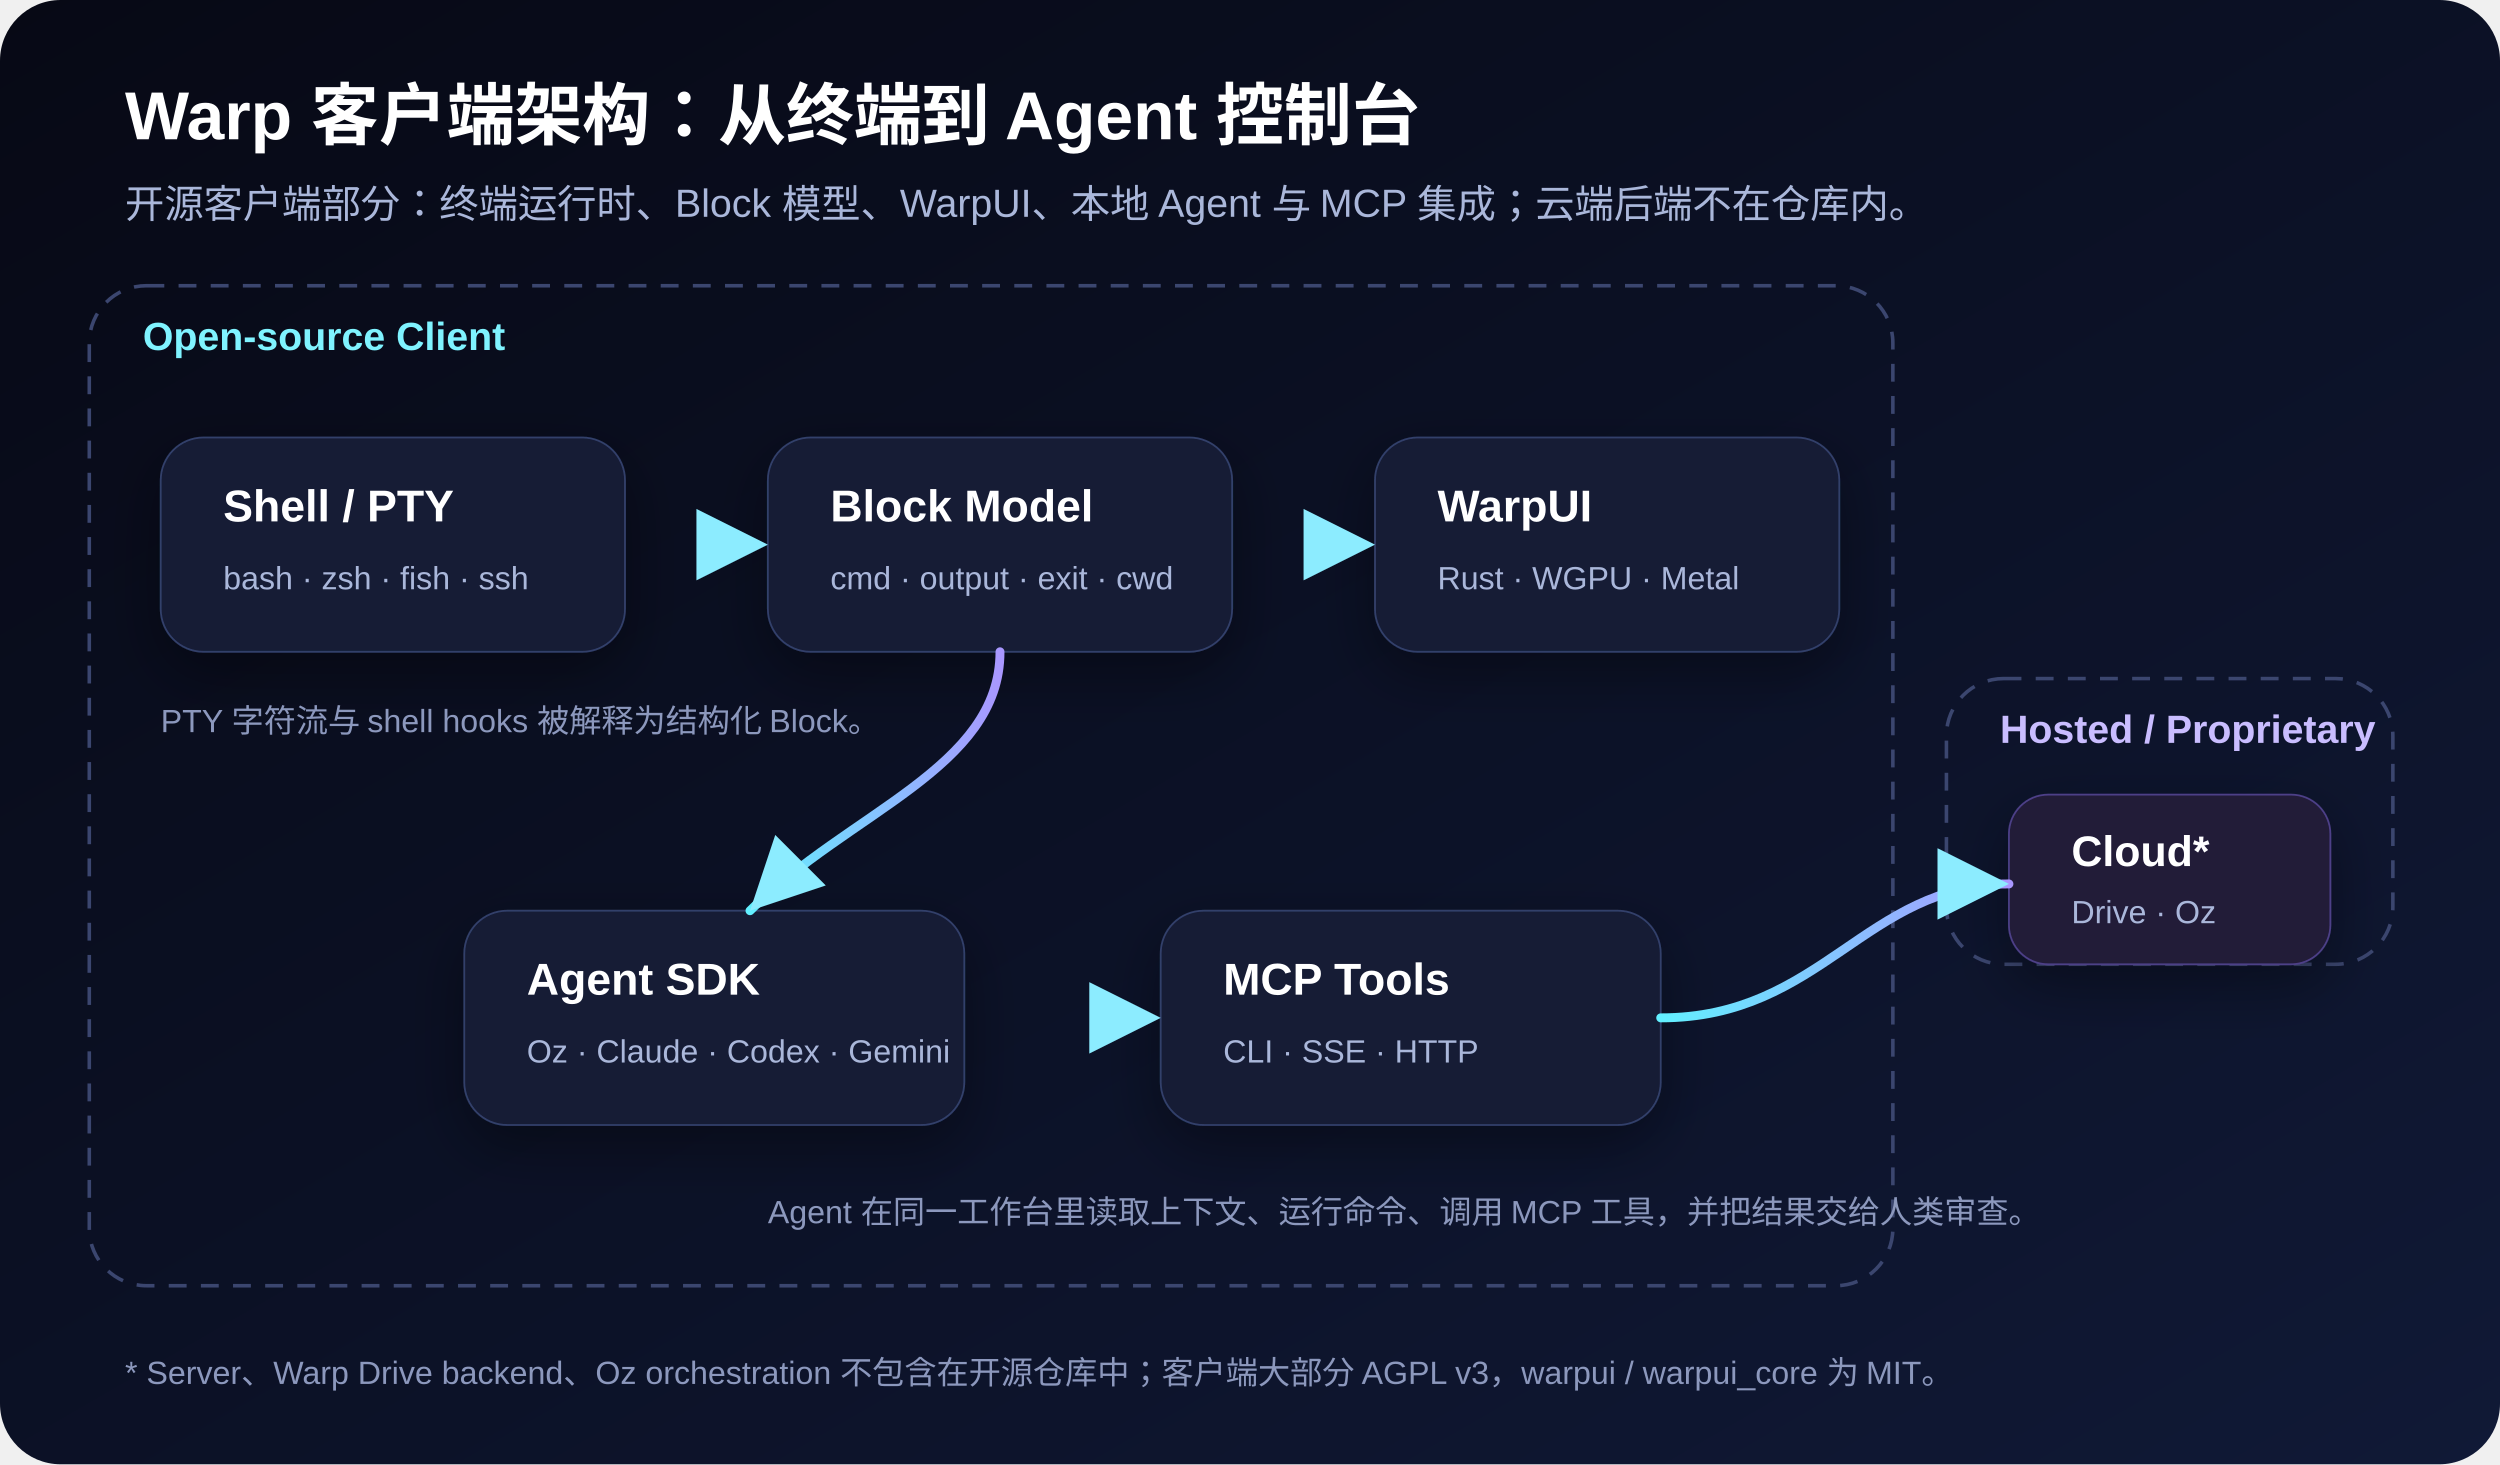
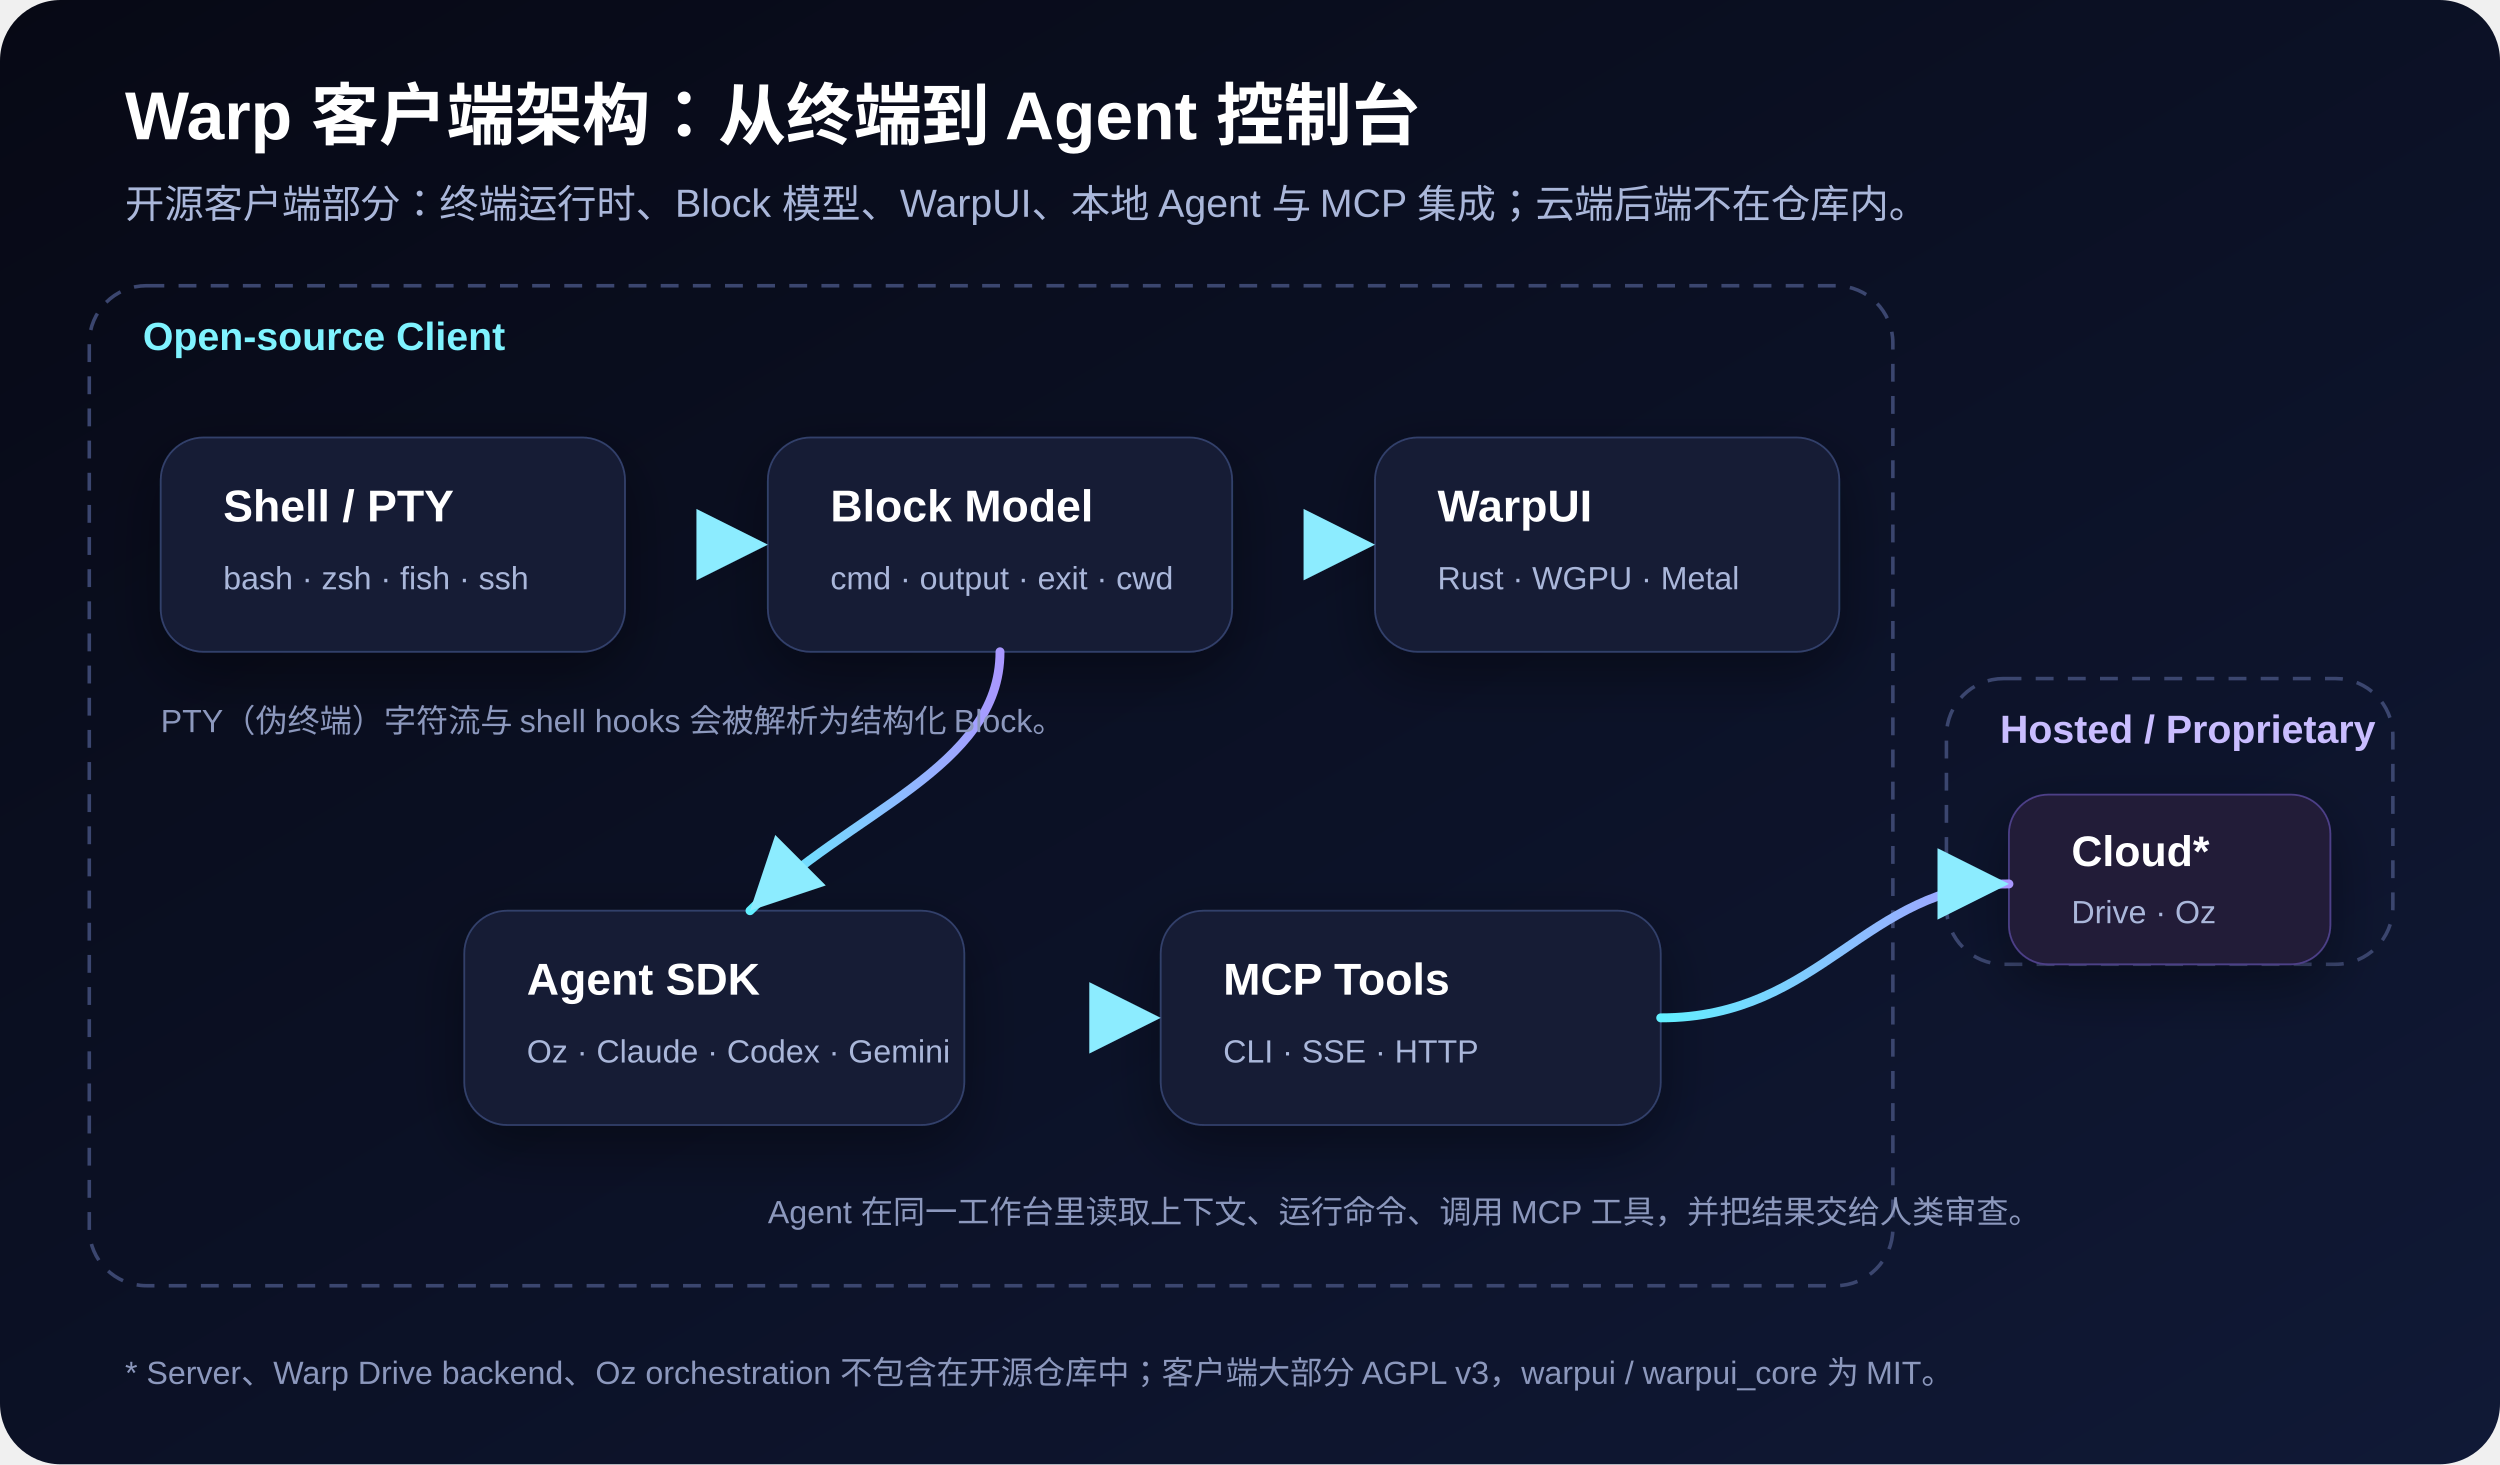
<svg xmlns="http://www.w3.org/2000/svg" width="1400" height="820" viewBox="0 0 1400 820">
  <defs>
    <linearGradient id="bg" x1="0" y1="0" x2="1" y2="1">
      <stop offset="0" stop-color="#070915" />
      <stop offset="1" stop-color="#101936" />
    </linearGradient>
    <linearGradient id="line" x1="0" y1="0" x2="1" y2="0">
      <stop offset="0" stop-color="#62f0ff" />
      <stop offset="1" stop-color="#a997ff" />
    </linearGradient>
    <filter id="shadow">
      <feDropShadow dx="0" dy="12" stdDeviation="16" flood-color="#000" flood-opacity=".36" />
    </filter>
    <marker id="arrow" markerWidth="12" markerHeight="12" refX="10" refY="6" orient="auto">
      <path d="M2,2 L10,6 L2,10" fill="#8cecff" />
    </marker>
  </defs>
  <rect width="1400" height="820" fill="url(#bg)" rx="34" />
  <text x="70" y="78" fill="#fff" font-family="Arial, 'PingFang SC', sans-serif" font-size="38" font-weight="800">Warp 客户端架构：从终端到 Agent 控制台</text>
  <text x="70" y="122" fill="#aab7da" font-family="Arial, 'PingFang SC', sans-serif" font-size="22">开源客户端部分：终端运行时、Block 模型、WarpUI、本地 Agent 与 MCP 集成；云端后端不在仓库内。</text>
  <g fill="none" stroke="#3b466f" stroke-width="2" stroke-dasharray="10 8">
    <rect x="50" y="160" width="1010" height="560" rx="32" />
    <rect x="1090" y="380" width="250" height="160" rx="32" />
  </g>
  <text x="80" y="196" fill="#7ff3ff" font-family="Arial, 'PingFang SC', sans-serif" font-size="22" font-weight="700">Open-source Client</text>
  <text x="1120" y="416" fill="#c9bdff" font-family="Arial, 'PingFang SC', sans-serif" font-size="22" font-weight="700">Hosted / Proprietary</text>
  <g font-family="Arial, 'PingFang SC', sans-serif" filter="url(#shadow)">
    <rect x="90" y="245" width="260" height="120" rx="24" fill="#151b35" stroke="#33406b" />
    <text x="125" y="292" fill="#fff" font-size="25" font-weight="700">Shell / PTY</text>
    <text x="125" y="330" fill="#aab7da" font-size="18">bash · zsh · fish · ssh</text>
    <rect x="430" y="245" width="260" height="120" rx="24" fill="#151b35" stroke="#33406b" />
    <text x="465" y="292" fill="#fff" font-size="25" font-weight="700">Block Model</text>
    <text x="465" y="330" fill="#aab7da" font-size="18">cmd · output · exit · cwd</text>
    <rect x="770" y="245" width="260" height="120" rx="24" fill="#151b35" stroke="#33406b" />
    <text x="805" y="292" fill="#fff" font-size="25" font-weight="700">WarpUI</text>
    <text x="805" y="330" fill="#aab7da" font-size="18">Rust · WGPU · Metal</text>
    <rect x="260" y="510" width="280" height="120" rx="24" fill="#151b35" stroke="#33406b" />
    <text x="295" y="557" fill="#fff" font-size="25" font-weight="700">Agent SDK</text>
    <text x="295" y="595" fill="#aab7da" font-size="18">Oz · Claude · Codex · Gemini</text>
    <rect x="650" y="510" width="280" height="120" rx="24" fill="#151b35" stroke="#33406b" />
    <text x="685" y="557" fill="#fff" font-size="25" font-weight="700">MCP Tools</text>
    <text x="685" y="595" fill="#aab7da" font-size="18">CLI · SSE · HTTP</text>
    <rect x="1125" y="445" width="180" height="95" rx="22" fill="#201a38" stroke="#4d3f87" />
    <text x="1160" y="485" fill="#fff" font-size="24" font-weight="700">Cloud*</text>
    <text x="1160" y="517" fill="#aab7da" font-size="18">Drive · Oz</text>
  </g>
  <g stroke="url(#line)" stroke-width="5" fill="none" stroke-linecap="round" marker-end="url(#arrow)">
    <path d="M350 305 H430" />
    <path d="M690 305 H770" />
    <path d="M560 365 C560 430 475 455 420 510" />
    <path d="M540 570 H650" />
    <path d="M930 570 C1020 570 1045 495 1125 495" />
  </g>
  <g font-family="Arial, 'PingFang SC', sans-serif" font-size="18" fill="#8c98bd">
-     <text x="90" y="410">PTY 字符流与 shell hooks 被解释为结构化 Block。</text>
+     <text x="90" y="410">PTY（伪终端）字符流与 shell hooks 会被解析为结构化 Block。</text>
    <text x="430" y="685">Agent 在同一工作台里读取上下文、运行命令、调用 MCP 工具，并把结果交给人类审查。</text>
    <text x="70" y="775">* Server、Warp Drive backend、Oz orchestration 不包含在开源仓库中；客户端大部分 AGPL v3，warpui / warpui_core 为 MIT。</text>
  </g>
</svg>
